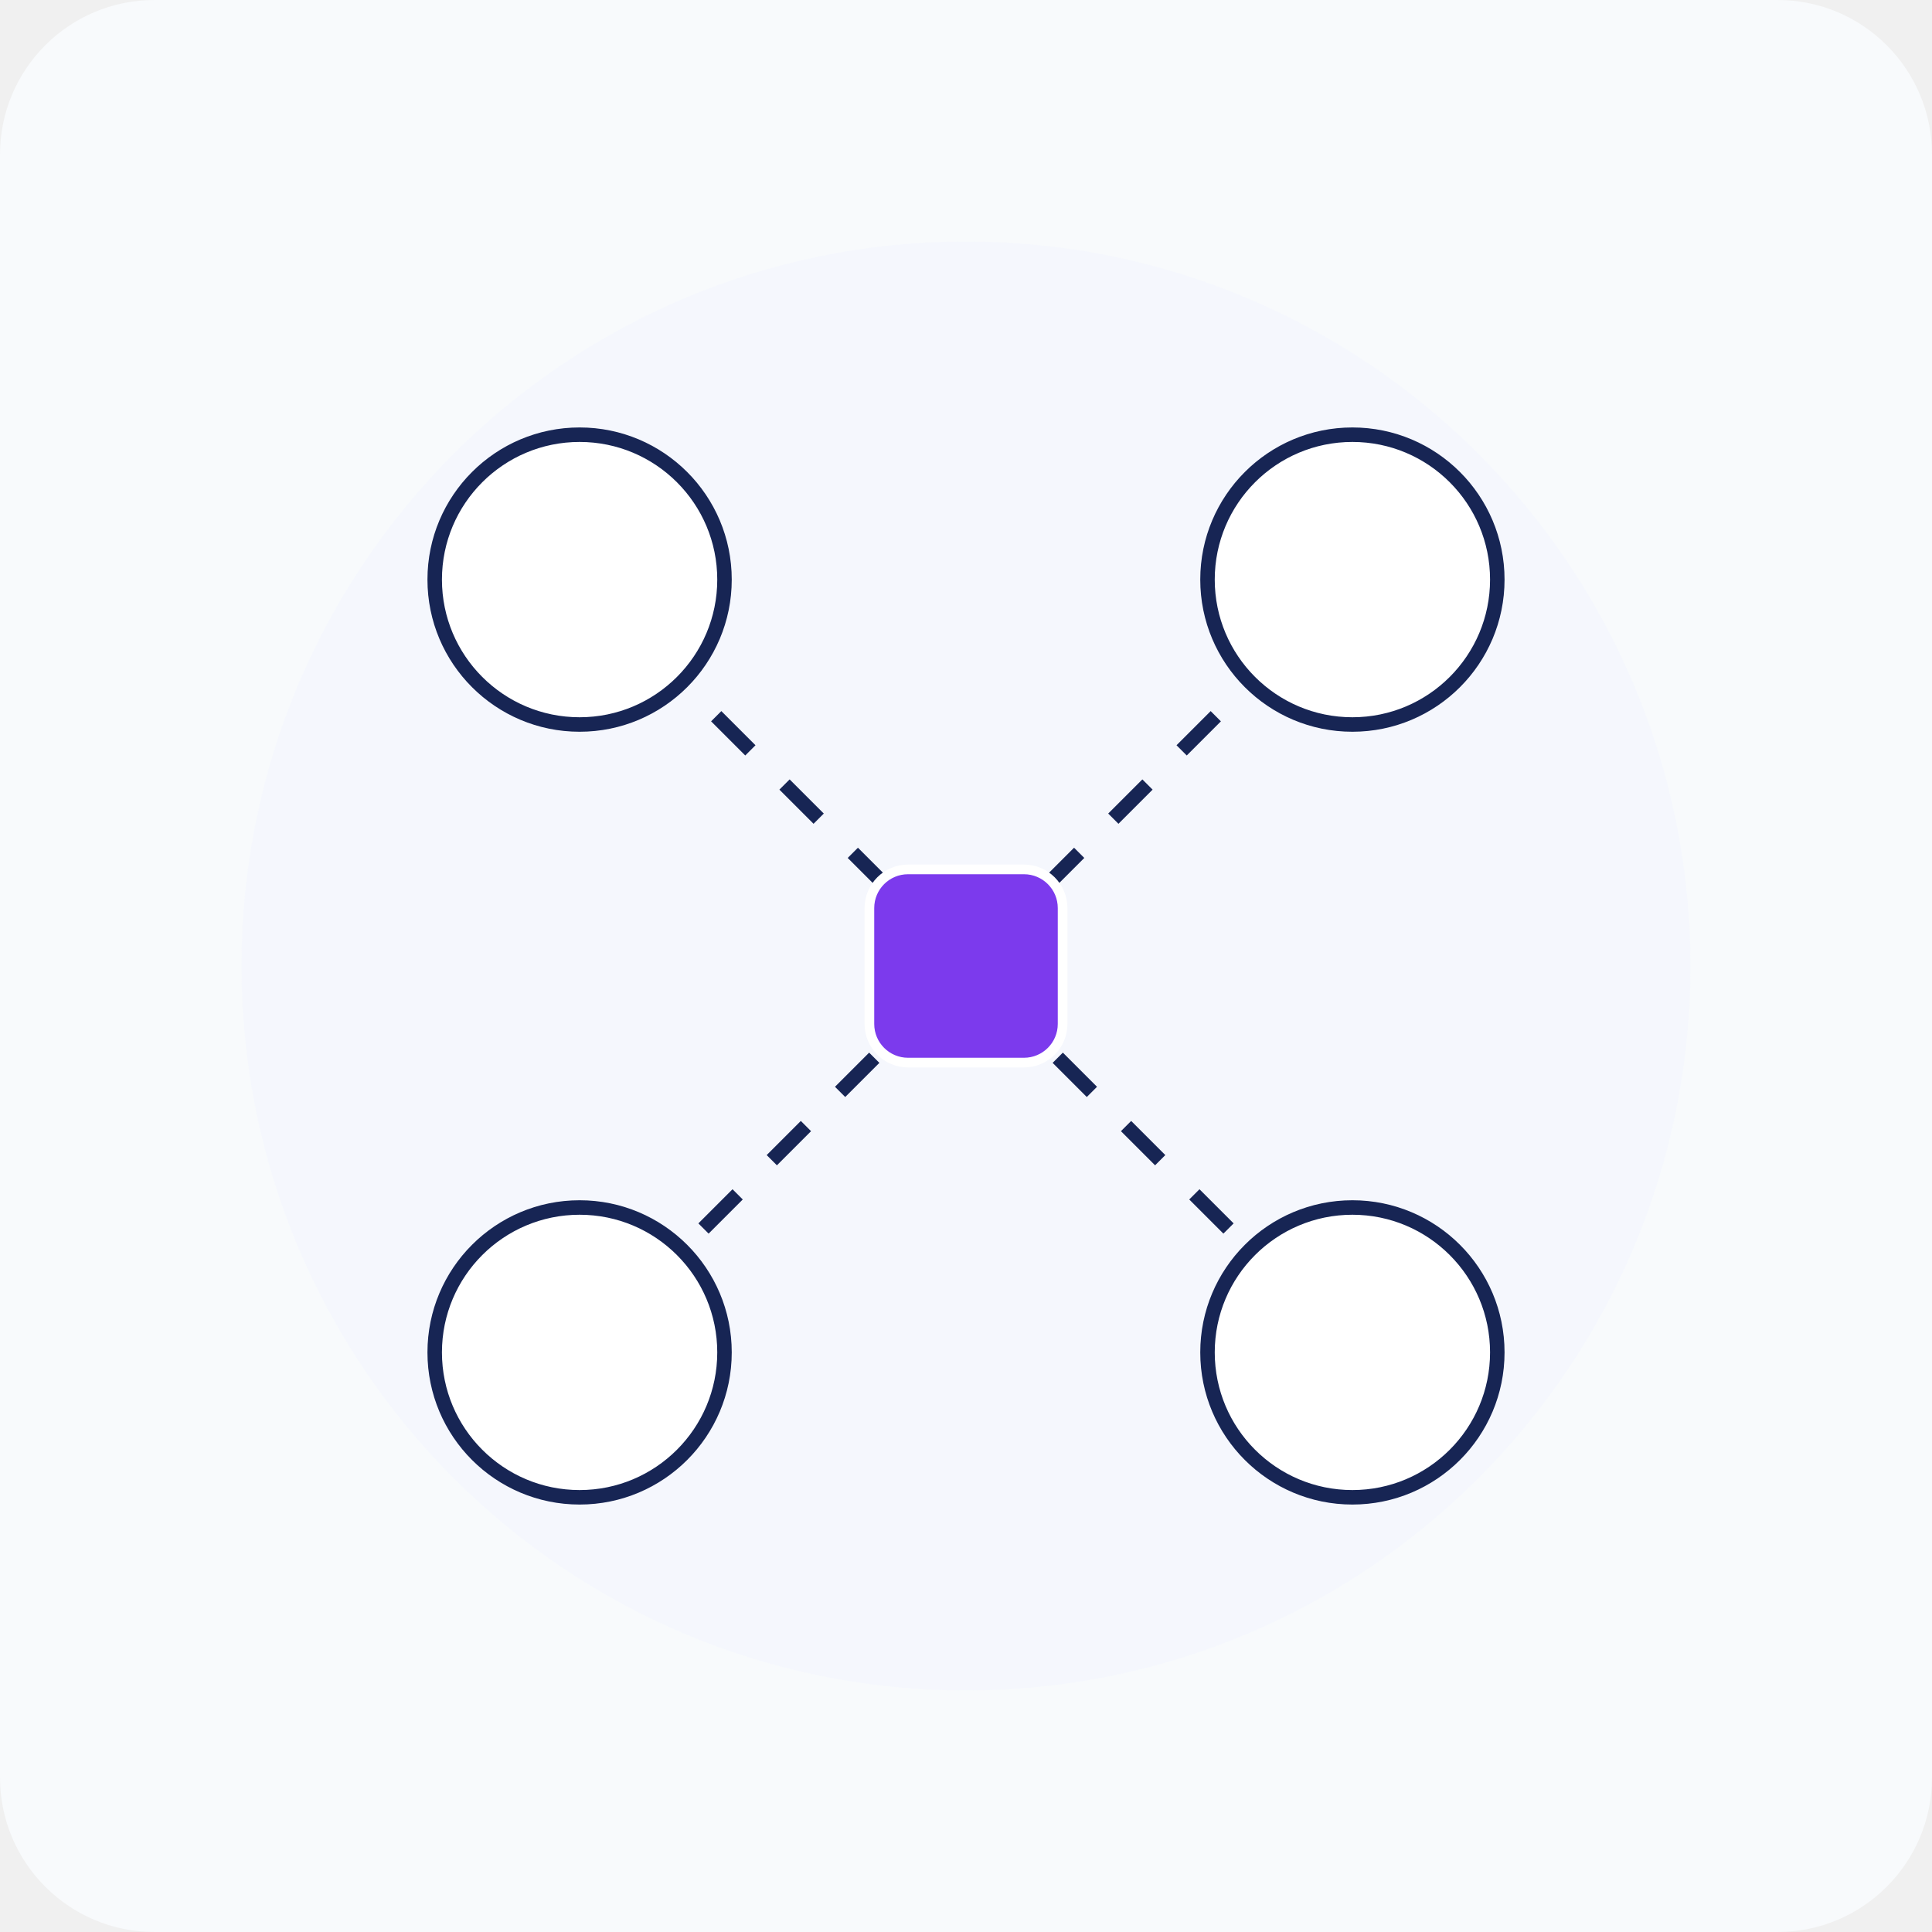
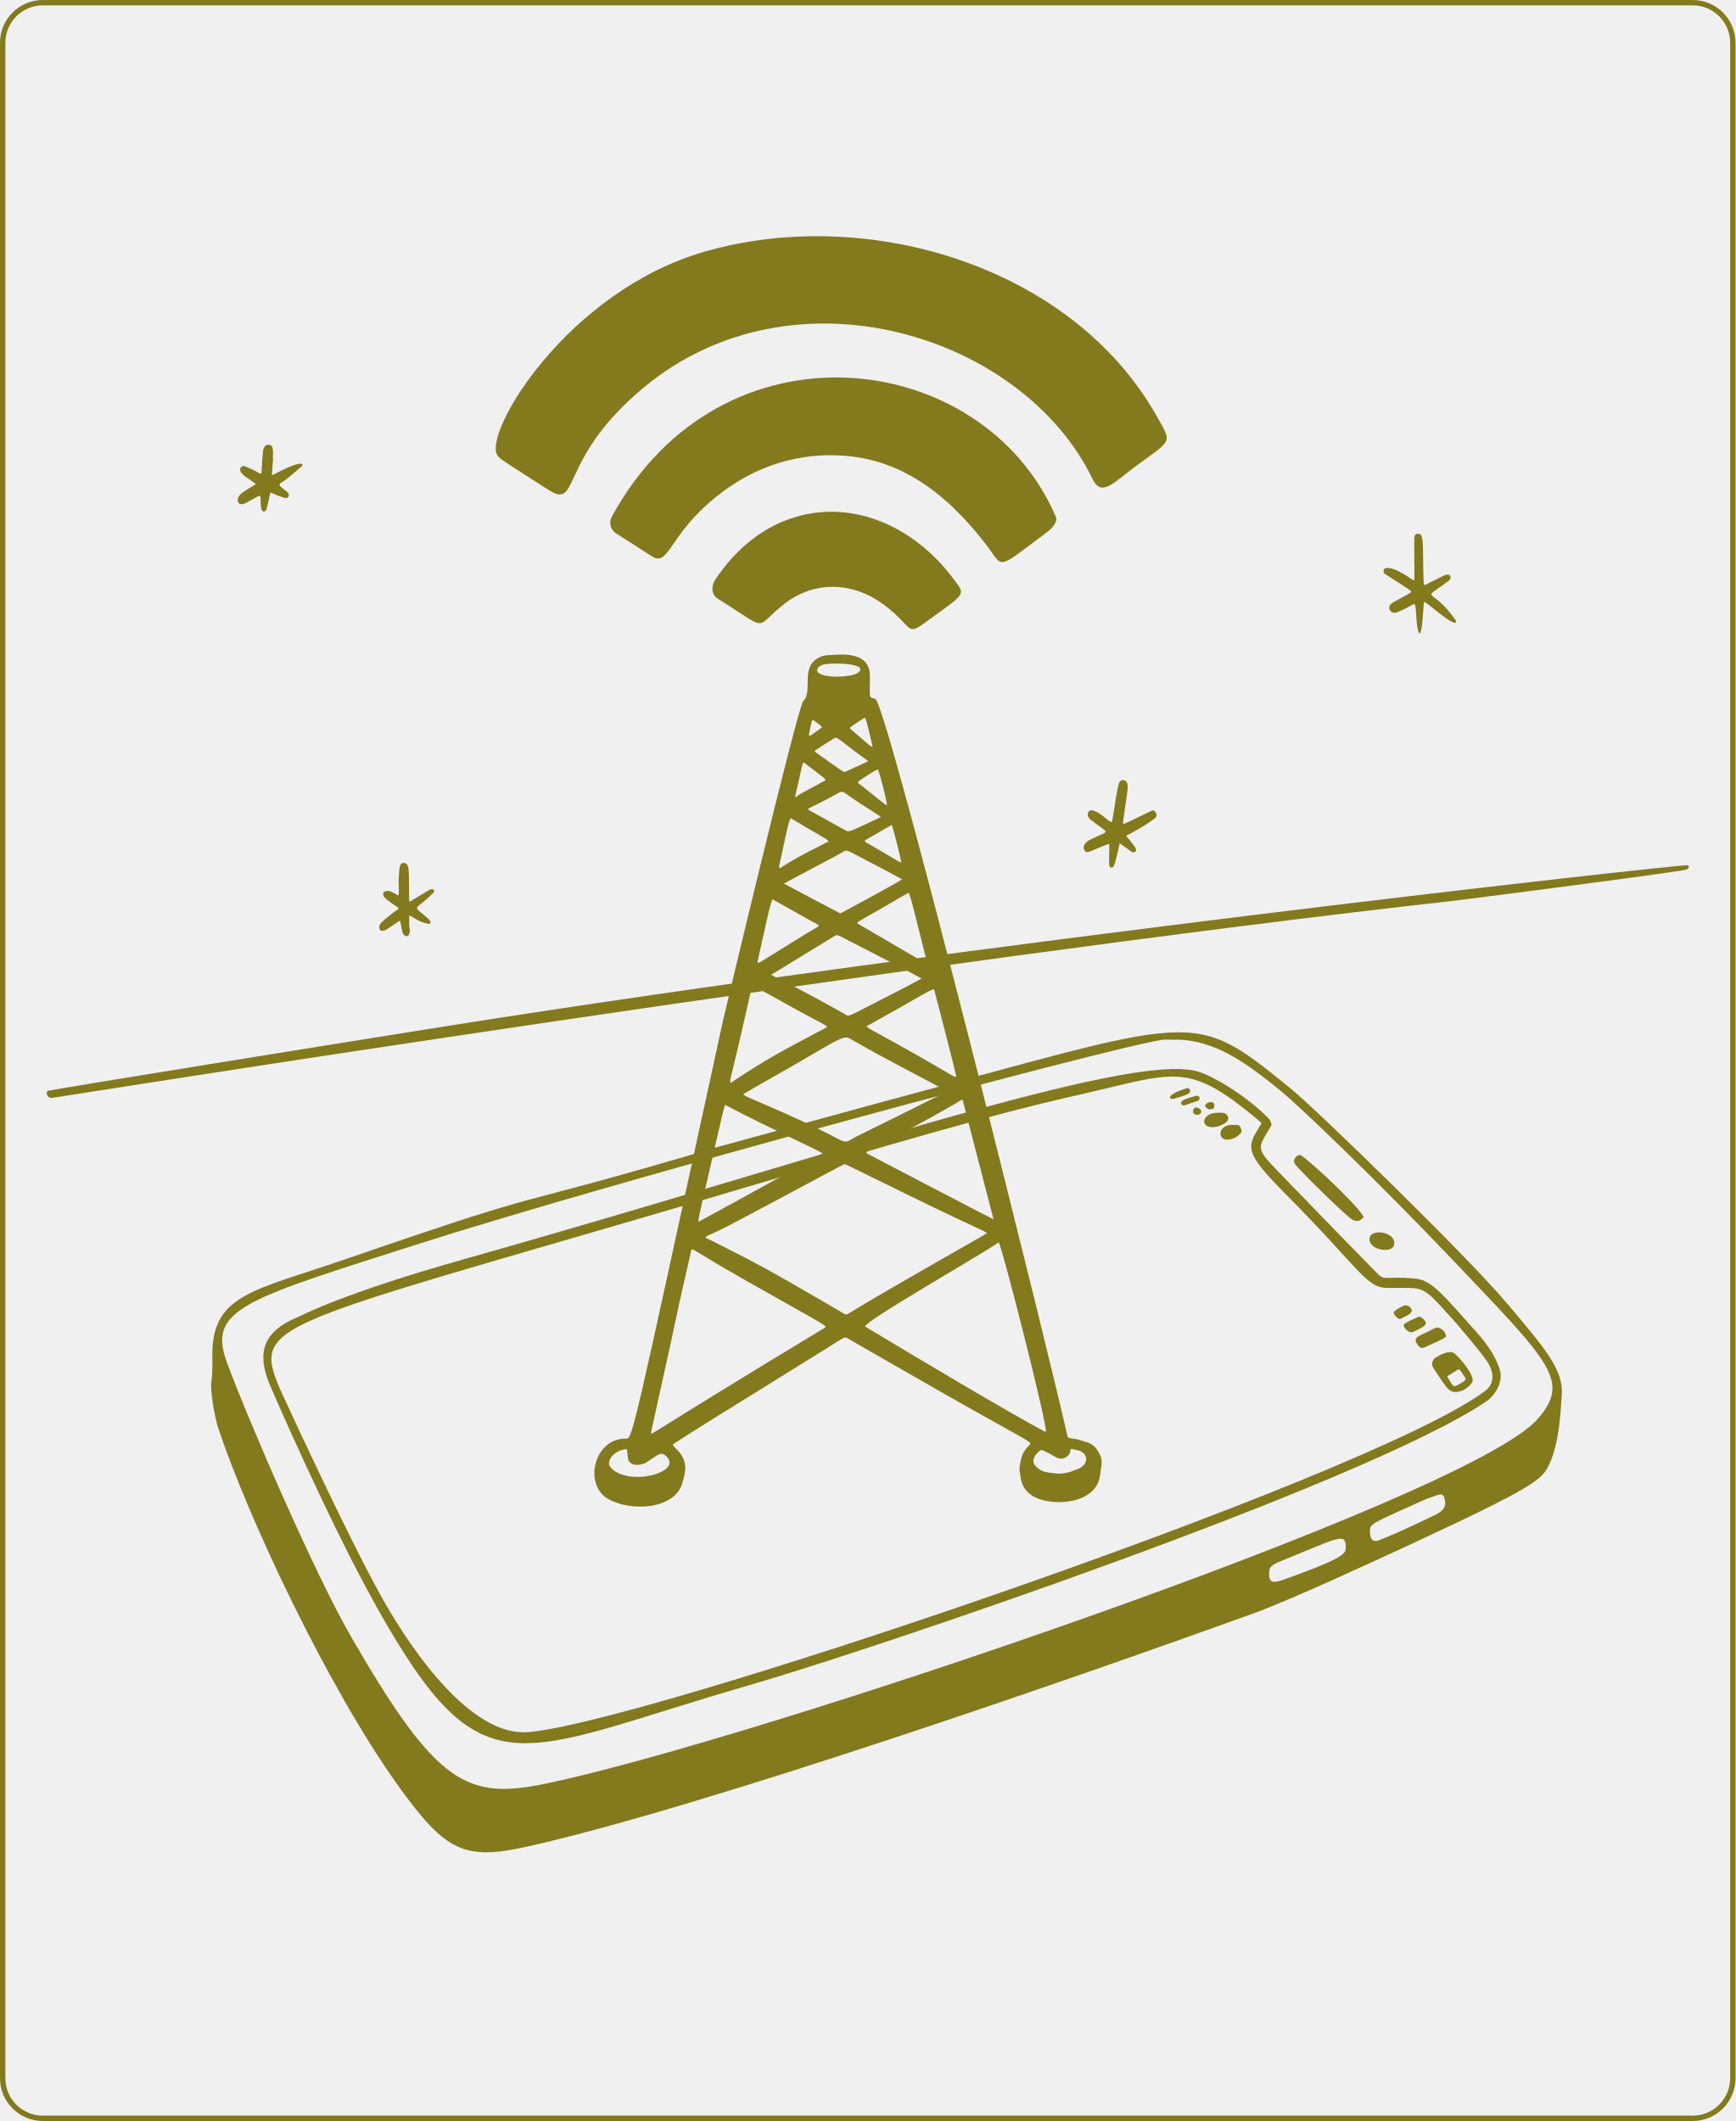
- <svg xmlns="http://www.w3.org/2000/svg" viewBox="0 0 400 400" fill="none">
-   <rect width="400" height="400" rx="32" fill="#F8FAFC" />
-   <circle cx="200" cy="200" r="150" fill="#EEF2FF" opacity="0.3" />
-   <line x1="120" y1="120" x2="280" y2="280" stroke="#172554" stroke-width="3" stroke-dasharray="10 10" />
-   <line x1="280" y1="120" x2="120" y2="280" stroke="#172554" stroke-width="3" stroke-dasharray="10 10" />
-   <circle cx="120" cy="120" r="30" fill="white" stroke="#172554" stroke-width="3" />
-   <circle cx="280" cy="120" r="30" fill="white" stroke="#172554" stroke-width="3" />
-   <circle cx="120" cy="280" r="30" fill="white" stroke="#172554" stroke-width="3" />
-   <circle cx="280" cy="280" r="30" fill="white" stroke="#172554" stroke-width="3" />
-   <rect x="180" y="180" width="40" height="40" rx="8" fill="#7C3AED" stroke="white" stroke-width="2" />
+ <svg xmlns="http://www.w3.org/2000/svg" width="324" height="396" viewBox="0 0 324 396" fill="none">
+   <rect x="0.5" y="0.5" width="323" height="395" rx="7.5" stroke="#83791D" />
+   <path d="M9.726 204.989C8.725 205.013 8.432 203.848 9.013 203.649C9.741 203.399 65.096 194.474 83.797 191.511C180.999 176.109 314.071 161.286 315.036 161.552C315.511 161.683 315.279 162.309 314.61 162.415C306.047 163.794 272.224 168.084 271.67 168.145C170.443 179.434 9.763 204.981 9.726 204.989Z" fill="#83791D" />
+   <path d="M39.41 258.564C39.553 257.069 39.699 256.605 39.639 253.402C39.422 241.657 47.225 241.053 64.405 235.129C106.86 220.487 90.753 226.958 134.185 214.088C134.219 214.079 164.121 205.896 164.158 205.886C224.195 189.821 222.17 187.976 240.846 203.152C245.793 207.171 273.908 234.523 281.297 243.3C288.249 251.559 291.876 255.633 291.566 260.37C291.31 264.286 291.019 269.413 289.274 273.278C287.938 276.238 286.889 277.43 261.846 289.025C256.618 291.445 240.784 298.78 233.825 301.295C201.935 312.818 131.522 337.372 98.428 344.764C86.649 347.395 83.184 345.695 74.41 333.497C61.157 315.069 46.229 283.133 40.777 266.735C40.186 264.955 39.423 260.939 39.41 258.564ZM219.463 194.099C219.463 194.224 218.005 193.991 216.873 194.158C207.059 195.607 114.504 220.623 78.337 232.18C45.791 242.581 38.641 244.337 42.363 254.387C46.473 265.488 58.813 293.924 65.468 305.461C81.439 333.15 87.077 336.055 101.709 333.047C139.354 325.306 274.017 279.909 287.081 264.911C293.24 257.84 289.4 254.378 271.59 235.641C257.415 220.729 242.704 206.606 238.968 203.568C232.794 198.548 226.8 194.099 219.463 194.099ZM236.917 293.833C236.893 295.885 238.189 295.446 239.971 294.806C249.702 291.307 251.211 290.285 251.23 289.117C251.28 286.271 250.423 286.8 242.03 290.27C237.497 292.143 236.937 292.112 236.916 293.833H236.917ZM255.763 286.091C255.763 287.614 256.497 287.954 257.501 287.549C259.55 286.721 260.777 286.272 267.846 282.888C269.633 282.033 269.964 281.143 269.734 280.024C269.525 279.01 269.214 278.836 268.221 279.172C267.25 279.501 266.278 279.846 265.347 280.27C256.019 284.508 255.659 284.387 255.763 286.091Z" fill="#83791D" />
+   <path d="M263.8 238.678C266.575 238.933 267.837 239.861 273.959 246.841C275.714 248.842 278.55 251.557 279.918 255.47C280.758 257.875 279.218 260.479 277.403 261.695C254.33 277.161 161.964 308.261 139.927 314.617C96.205 327.227 90.263 335.515 70.44 300.256C61.474 284.306 50.691 259.351 50.255 258.264C47.938 252.484 49.148 248.614 55.458 245.97C56.771 245.421 63.727 241.568 86.613 235.105C153.775 216.138 210.489 196.412 223.519 200.02C225.921 200.686 232.209 204.127 236.905 208.88C237.219 209.199 237.224 209.606 237.383 209.961C237.42 210.043 237.286 210.21 237.216 210.332C234.734 214.649 234.123 214.117 239.46 219.593C239.494 219.629 250.874 231.424 257.291 237.923C258.487 239.133 259.18 238.254 263.8 238.678ZM258.995 240.464C255.031 240.431 253.967 237.019 240.281 223.214C232.089 214.95 232.703 214.289 235.371 209.943C235.465 209.79 235.562 209.684 235.361 209.513C222.563 198.715 220.02 199.989 205.02 203.565C196.669 205.556 188.665 206.968 151.654 218.002C51.266 247.932 46.675 245.918 52.176 259.136C52.191 259.17 64.897 286.97 71.521 298.683C77.61 309.451 87.983 323.56 97.864 323.419C115.674 323.163 255.778 275.961 277.3 259.652C279.2 258.212 278.85 255.947 277.491 253.987C276.188 252.111 271.941 247.138 271.505 246.654C265.129 239.585 266.259 240.52 258.995 240.464Z" fill="#83791D" />
+   <path d="M254.58 227.23C254.071 227.78 253.596 228.292 252.433 227.704C251.557 227.26 242.587 218.55 241.775 217.344C241.129 216.385 242.35 215.316 242.966 215.752C245.268 217.382 253.538 225.125 254.58 227.23Z" fill="#83791D" />
+   <path d="M260.261 232.402C259.961 233.982 256.277 233.514 255.743 231.806C254.913 229.161 260.768 229.736 260.261 232.402Z" fill="#83791D" />
+   <path d="M271.922 259.894C270.426 259.973 269.966 258.969 267.757 255.666C267.433 255.18 267.178 254.659 267.501 254.07C267.607 253.875 267.722 253.641 267.899 253.534C268.884 252.933 270.613 251.983 271.525 252.696C272.552 253.5 275.545 257.038 274.807 258.104C274.104 259.118 273.151 259.741 271.923 259.894H271.922ZM273.605 257.48C273.501 257.117 273.708 257.414 272.579 255.829C272.314 255.455 272.121 255.776 270.314 256.874C270.093 257.008 270.13 256.965 271.1 258.484C271.421 258.987 271.625 258.953 273.305 257.906C273.451 257.815 273.522 257.601 273.605 257.48Z" fill="#83791D" />
+   <path d="M268.186 247.86C269.321 247.818 270.259 249.263 269.833 249.665C269.483 249.994 266.548 251.296 266.149 251.465C265.564 251.713 265.184 251.956 264.481 250.81C264.139 250.253 264.16 249.808 265.08 249.349C268.163 247.815 267.714 248.034 268.186 247.86Z" fill="#83791D" />
+   <path d="M229.256 208.506C229.633 209.413 228.065 210.187 227.022 210.382C223.929 210.958 224.135 207.808 227.247 207.764C228.245 207.749 228.906 207.668 229.256 208.506Z" fill="#83791D" />
+   <path d="M230.453 210.033C231.049 210.033 231.426 209.951 231.634 210.591C231.873 211.328 231.873 211.278 231.408 211.781C230.82 212.42 230.048 212.693 229.207 212.774C227.224 212.967 227.219 209.75 230.453 210.033Z" fill="#83791D" />
+   <path d="M262.335 248.027C261.663 247.187 261.992 247.115 264.828 245.853C265.109 245.729 265.705 246.224 265.881 246.432C266.675 247.368 265.815 247.666 263.942 248.627C263.343 248.934 262.776 248.578 262.335 248.027Z" fill="#83791D" />
+   <path d="M263.592 244.748C263.172 245.299 263.595 245.228 261.415 246.244C261.155 246.365 260.799 246.012 260.632 245.832C260.004 245.155 260.013 244.975 260.784 244.468C261.21 244.188 261.664 243.932 262.135 243.744C262.675 243.53 263.542 244.087 263.594 244.748H263.592Z" fill="#83791D" />
+   <path d="M221.81 203.111C223.126 204.192 220.845 204.6 219.21 205.115C218.269 205.413 217.334 204.399 221.81 203.111Z" fill="#83791D" />
+   <path d="M220.833 206.393C220.718 206.29 220.221 206.068 220.65 205.625C220.951 205.314 221.269 205.154 223.237 204.6C224.026 204.378 224.154 205.329 223.612 205.522C220.867 206.489 221.143 206.38 220.835 206.395L220.833 206.393Z" fill="#83791D" />
+   <path d="M225.943 207.117C225.566 207.211 225.334 206.861 225.036 206.664C224.973 206.622 224.97 206.38 225.027 206.286C225.365 205.723 226.815 205.348 226.695 206.549C226.655 206.957 226.467 207.109 225.943 207.117Z" fill="#83791D" />
+   <path d="M223.491 208.143C222.452 208.125 222.501 206.818 223.369 206.779C223.75 206.763 224.283 207.205 224.273 207.531C224.262 207.866 223.902 208.151 223.491 208.143Z" fill="#83791D" />
+   <path d="M162.381 127.748C162.381 130.355 162.19 130.143 163.389 130.48C165.618 131.108 196.468 255.236 199.253 268.026C199.371 268.566 199.523 268.485 200.988 268.708C201.579 268.799 202.117 269.074 202.687 269.21C203.771 269.468 204.514 270.135 205.044 271.049C206.044 272.774 205.598 273.387 205.37 275.366C204.731 280.91 196.495 281.287 193.131 279.497C190.143 277.908 190.655 275.302 190.299 274.438C190.569 271.519 191.167 270.879 192.175 269.781C192.812 269.087 192.705 269.683 170.739 257.057C161.542 251.769 159.921 250.878 158.278 249.879C157.627 249.484 157.679 249.654 154.202 251.815C127.26 268.556 132.457 265.272 125.791 269.549C125.018 270.045 127.329 270.646 127.848 273.288C128.036 274.247 127.885 275.119 127.409 276.826C126.001 281.866 117.814 282.266 113.587 279.889C108.832 277.218 110.908 268.491 116.851 268.603C118.115 268.627 117.93 268.831 134.984 190.506C134.995 190.454 148.888 131.939 149.969 130.891C151.808 129.104 149.397 124.653 152.733 122.862C153.293 122.561 153.875 122.347 154.529 122.329C156.587 122.271 162.072 121.359 162.381 125.843C162.396 126.054 162.415 127.748 162.381 127.748ZM157.68 217.338C155.424 218.418 146.261 223.483 135.933 228.879C130.892 231.513 130.822 230.603 133.416 231.92C140.639 235.586 142.329 236.365 155.294 243.93C157.839 245.416 157.849 245.584 158.302 245.304C165.866 240.653 183.239 230.909 184.07 230.364C184.587 230.026 184.661 230.51 169.085 222.89C157.693 217.315 158.749 217.775 157.68 217.34V217.338ZM186.435 231.949C183.804 233.912 160.57 247.107 161.547 247.695C186.521 262.737 195.133 267.398 195.237 267.351C195.825 267.088 186.975 232.302 186.435 231.949ZM121.54 267.399C121.74 268.088 118.894 269.058 153.851 247.979C154.609 247.522 154.886 247.953 138.844 238.855C128.6 233.044 129.212 232.726 128.998 233.664C124.206 254.694 129.037 233.689 121.54 267.398V267.399ZM176.675 203.733C175.293 202.774 165.257 197.773 159.059 194.125C157.552 193.239 157.901 193.217 147.751 199.124C147.716 199.145 139.013 204.072 138.736 204.321C139.463 204.942 140.743 205.216 148.96 208.958C159.734 213.865 156.556 213.839 160.251 212.008C166.895 208.715 176.038 204.273 176.675 203.733ZM185.479 227.644C185.47 227.606 179.749 205.533 179.738 205.499C179.568 204.922 180.38 205.331 165.119 213.251C161.643 215.055 161.463 215.122 161.907 215.394C161.941 215.415 185.316 227.644 185.479 227.644ZM153.561 215.36C152.712 214.663 144.568 211.111 135.629 206.427C135.161 206.183 135.684 204.644 131.096 224.383C131.02 224.709 130.359 227.628 130.344 228.119C130.659 228.067 153.541 215.396 153.561 215.36ZM172.064 182.692C171.96 182.571 159.214 176.007 156.872 174.808C156.519 174.628 156.211 174.489 155.819 174.746C155.427 175.004 143.988 181.965 143.949 182.004C144.801 182.491 149.828 184.866 157.926 189.459C158.623 189.854 158.14 189.871 168.628 184.518C169.633 184.006 171.792 182.843 172.063 182.694L172.064 182.692ZM136.367 202.21C143.312 197.57 145.893 196.284 153.967 191.999C154.844 191.534 154.737 191.821 149.315 188.855C139.721 183.608 140.473 183.664 140.264 184.602C136.35 202.202 136.175 201.42 136.369 202.209L136.367 202.21ZM156.882 170.536C157.415 170.29 167.979 164.553 168.405 164.182C167.996 163.891 162.096 160.817 162.062 160.796C158.147 158.754 158.095 158.616 157.593 158.945C157.047 159.303 146.471 164.858 146.337 164.97C146.535 165.107 156.676 170.447 156.883 170.537L156.882 170.536ZM178.534 200.971C178.462 200.402 174.664 185.761 174.512 185.21C174.241 184.233 175.379 184.034 162.539 191.189C161.241 191.913 160.436 190.88 171.617 197.245C178.449 201.135 178.065 201.157 178.534 200.971ZM173.075 179.742C169.458 165.43 169.911 166.533 169.26 166.873C168.855 167.084 169.056 166.991 164.568 169.591C160.081 172.191 159.707 172.198 160.248 172.514C172.968 179.932 172.754 179.912 173.077 179.744L173.075 179.742ZM141.433 179.507C141.624 180.019 140.641 180.379 150.259 174.472C152.755 172.94 153.219 172.919 152.61 172.582C151.432 171.932 152.582 172.619 144.563 168.098C144.03 167.796 144.276 166.601 141.433 179.507ZM164.447 152.546C163.966 152.113 163.315 151.794 160.42 149.9C157.494 147.985 157.442 147.54 156.621 147.997C150.513 151.392 150.602 150.785 151.046 151.272C151.077 151.306 154.209 152.999 157.899 155.063C158.474 155.386 158.377 155.431 164.447 152.546ZM145.431 161.846C145.674 162.538 144.903 161.942 154.056 157.428C155.223 156.853 155.224 157.354 147.997 152.975C147.374 152.598 147.534 152.001 145.431 161.846ZM124.287 271.81C123.356 271.004 123.009 271.506 120.731 273.001C119.641 273.717 117.422 273.79 117.234 272.277C117.047 270.764 117.151 270.532 116.814 270.578C114.248 270.923 113.172 273.004 113.937 273.912C117.164 277.738 127.812 274.861 124.287 271.81ZM162.09 142.105C156.412 138.029 156.331 137.436 155.684 137.852C152.104 140.156 151.872 140.179 152.219 140.422C157.745 144.298 157.434 144.293 157.98 144.026C159.569 143.252 161.573 142.43 162.09 142.105ZM197.605 275.141C199.679 275.083 200.545 274.449 200.926 274.365C202.323 274.059 203.484 272.444 202.242 271.287C201.629 270.717 200.829 270.749 200.108 270.536C199.922 270.48 199.773 270.605 199.803 270.83C199.91 271.6 198.582 272.846 197.231 272.112C194.576 270.668 194.509 270.581 194.09 270.876C193.314 271.422 192.507 272.676 193.165 273.503C194.376 275.029 195.666 274.906 197.605 275.141ZM166.459 154.028C166.106 154.219 166.388 154.052 162.027 156.576C161.638 156.801 161.192 156.999 161.583 157.224C168.246 161.038 167.583 160.871 168.262 161.018C168.256 160.696 166.768 154.537 166.459 154.028ZM149.489 148.194C153.928 145.747 153.748 145.909 153.946 145.777C154.372 145.494 154.084 145.458 150.287 142.526C149.775 142.131 149.865 142.464 149.093 145.857C148.172 149.897 148.232 148.886 149.489 148.194ZM156.394 123.888C156.394 123.985 152.652 123.544 152.555 125.121C152.457 126.697 159.091 126.637 160.314 125.505C161.641 124.277 158.37 123.888 156.394 123.888ZM163.865 143.634C163.46 143.814 162.879 144.157 162.626 144.319C159.861 146.1 159.95 145.982 160.431 146.362C165.513 150.39 165.098 150.137 165.591 150.351C165.573 149.654 164.262 144.277 163.865 143.634ZM162.91 139.365C161.536 133.801 161.701 133.783 161.126 134.168C158.437 135.97 158.477 135.831 158.858 136.159C162.772 139.531 162.605 139.497 162.91 139.365ZM151.012 137.18C151.15 137.494 150.925 137.679 153.228 135.968C153.596 135.696 153.467 135.648 152.007 134.562C151.477 134.168 151.521 134.757 151.012 137.18Z" fill="#83791D" />
+   <path d="M271.782 115.866C267.236 109.138 264.866 112.646 270.515 108.383C271.042 107.986 270.865 107.105 270.01 107.293C269.705 107.359 269.522 107.47 266.679 108.892C266.341 109.062 265.806 109.453 265.787 108.965C265.493 102.017 266.025 99.472 264.633 99.661C264.003 99.747 264.021 100.395 264.021 100.824C264.014 107.891 264.136 107.696 263.982 108.417C263.345 108.074 262.517 107.322 260.679 106.457C260.014 106.144 258.471 105.73 258.325 106.409C258.19 107.035 258.416 107.063 259 107.444C264.039 110.723 263.82 110.355 263.034 110.83C262.03 111.435 260.918 111.972 260.023 112.498C258.71 113.269 259.493 114.849 260.915 114.285C261.701 113.974 263.172 113.187 263.92 112.799C264.602 112.446 264.149 117.329 265.028 118.312C265.631 117.744 265.673 113.167 265.856 112.36C266.729 112.683 269.977 115.855 271.534 116.273C271.738 116.328 271.905 116.044 271.784 115.864L271.782 115.866Z" fill="#83791D" />
+   <path d="M214.76 151.477C209.327 154.08 209.591 154.144 209.674 153.402C210.098 149.642 210.813 146.896 210.39 146.104C210.085 145.528 209.333 145.47 209.005 146.018C208.532 146.807 207.926 151.932 207.644 153.24C207.445 154.168 205.94 151.798 203.915 151.294C203.194 151.114 202.536 152.219 203.668 153.094C207.412 155.99 207.229 154.873 203.553 156.76C202.643 157.228 201.972 157.92 202.479 158.812C202.792 159.363 203.605 158.923 203.968 158.774C207.049 157.513 207.087 157.382 207.088 157.763C207.098 161.014 206.874 161.947 207.445 161.976C207.984 162.004 208.02 161.641 208.799 158.539C208.89 158.179 208.945 157.811 209.018 157.448C211.06 158.767 211.386 159.412 211.909 159.041C212.353 158.727 211.966 158.229 211.096 157.095C210.383 156.167 210.009 156.078 210.487 155.893C210.906 155.731 213.581 154.32 215.559 152.818C215.951 152.522 216.001 152.051 215.708 151.613C215.465 151.25 215.282 151.224 214.759 151.475L214.76 151.477Z" fill="#83791D" />
+   <path d="M53.663 87.33C51.001 88.529 50.721 88.999 50.764 88.428C50.978 85.595 51.014 85.597 50.938 85.593C50.938 84.267 51.16 83.126 50.193 83.048C49.243 82.972 49.104 83.917 49.029 84.905C48.749 88.577 48.974 88.652 48.326 88.322C47.939 88.124 48.07 88.062 45.861 87.103C45.015 86.737 44.511 87.578 45.044 88.263C45.522 88.879 45.927 89.063 47.558 90.196C47.954 90.47 47.659 90.411 46.669 91.054C45.098 92.077 44.594 92.318 44.398 93.167C44.241 93.842 44.782 94.49 45.88 93.915C48.595 92.493 48.613 92.159 48.644 93.099C48.665 93.76 48.608 94.511 48.869 95.228C48.973 95.511 49.402 95.65 49.648 95.266C49.901 94.871 50.342 92.52 50.4 92.198C50.491 91.699 50.583 92.153 52.966 92.904C53.253 92.995 53.664 93.126 53.876 92.71C54.383 91.715 51.476 90.842 52.333 90.241C53.467 89.444 53.047 89.912 56.308 87.081C56.561 86.862 56.828 85.911 53.666 87.333L53.663 87.33Z" fill="#83791D" />
+   <path d="M80.483 166.017C80.091 166.142 79.928 166.289 76.778 168.188C76.169 168.556 76.445 168.504 76.346 163.697C76.313 162.147 76.255 161.138 75.421 161.125C74.462 161.11 74.62 161.834 74.379 164.757C74.476 164.763 74.449 164.757 74.449 166.404C74.449 166.885 74.515 167.345 74.12 167.08C71.797 165.513 71.079 166.804 71.8 167.561C72.333 168.12 73.125 168.646 74.269 169.427C74.711 169.728 74.141 169.767 73.005 170.702C71.029 172.327 70.766 172.523 70.813 173.198C70.87 174.002 71.633 173.879 72.26 173.479C74.719 171.909 74.651 171.564 74.799 172.395C75.105 174.14 75.204 174.575 75.737 174.76C76.471 175.015 76.552 173.673 76.516 173.548C76.278 172.716 76.454 171.893 76.391 171.073C76.346 170.491 77.7 172.108 80.017 172.486C80.446 172.555 80.584 172.129 79.958 171.551C76.832 168.664 77.18 170.417 80.921 166.68C81.288 166.313 80.823 165.91 80.485 166.019L80.483 166.017Z" fill="#83791D" />
+   <path d="M215.878 77.594C200.086 49.663 161.854 38.21 131.482 47.007C105.757 54.459 90.194 80.853 92.836 84.958C93.304 85.686 93.349 85.678 102.468 91.501C108.337 95.25 104.109 85.623 120.29 72.254C148.329 49.088 191.058 62.594 203.986 89.477C205.602 92.838 207.93 90.091 211.569 87.385C218.959 81.892 218.915 82.964 215.88 77.594H215.878Z" fill="#83791D" />
+   <path d="M114.188 96.53C113.613 97.59 113.987 98.936 115.028 99.594C117.256 101.001 119.464 102.432 121.68 103.853C124.949 105.947 124.682 100.003 133.718 92.728C140.279 87.445 147.765 84.844 155.763 84.996C167.92 85.227 176.72 92.112 184.141 101.747C187.499 106.106 185.716 106.62 195.549 99.284C196.32 98.709 197.509 97.424 197.132 96.541C183.608 64.885 134.629 58.826 114.188 96.527V96.53Z" fill="#83791D" />
+   <path d="M133.573 108.154C132.745 109.393 132.729 110.981 134.005 111.779C143.904 117.961 140.518 117.424 146.304 112.839C152.177 108.186 159.371 108.841 164.635 112.632C170.143 116.599 169.201 118.788 172.27 116.544C179.059 111.579 180.234 111.222 178.925 109.341C166.775 91.888 145.388 90.473 133.574 108.154H133.573Z" fill="#83791D" />
</svg>
